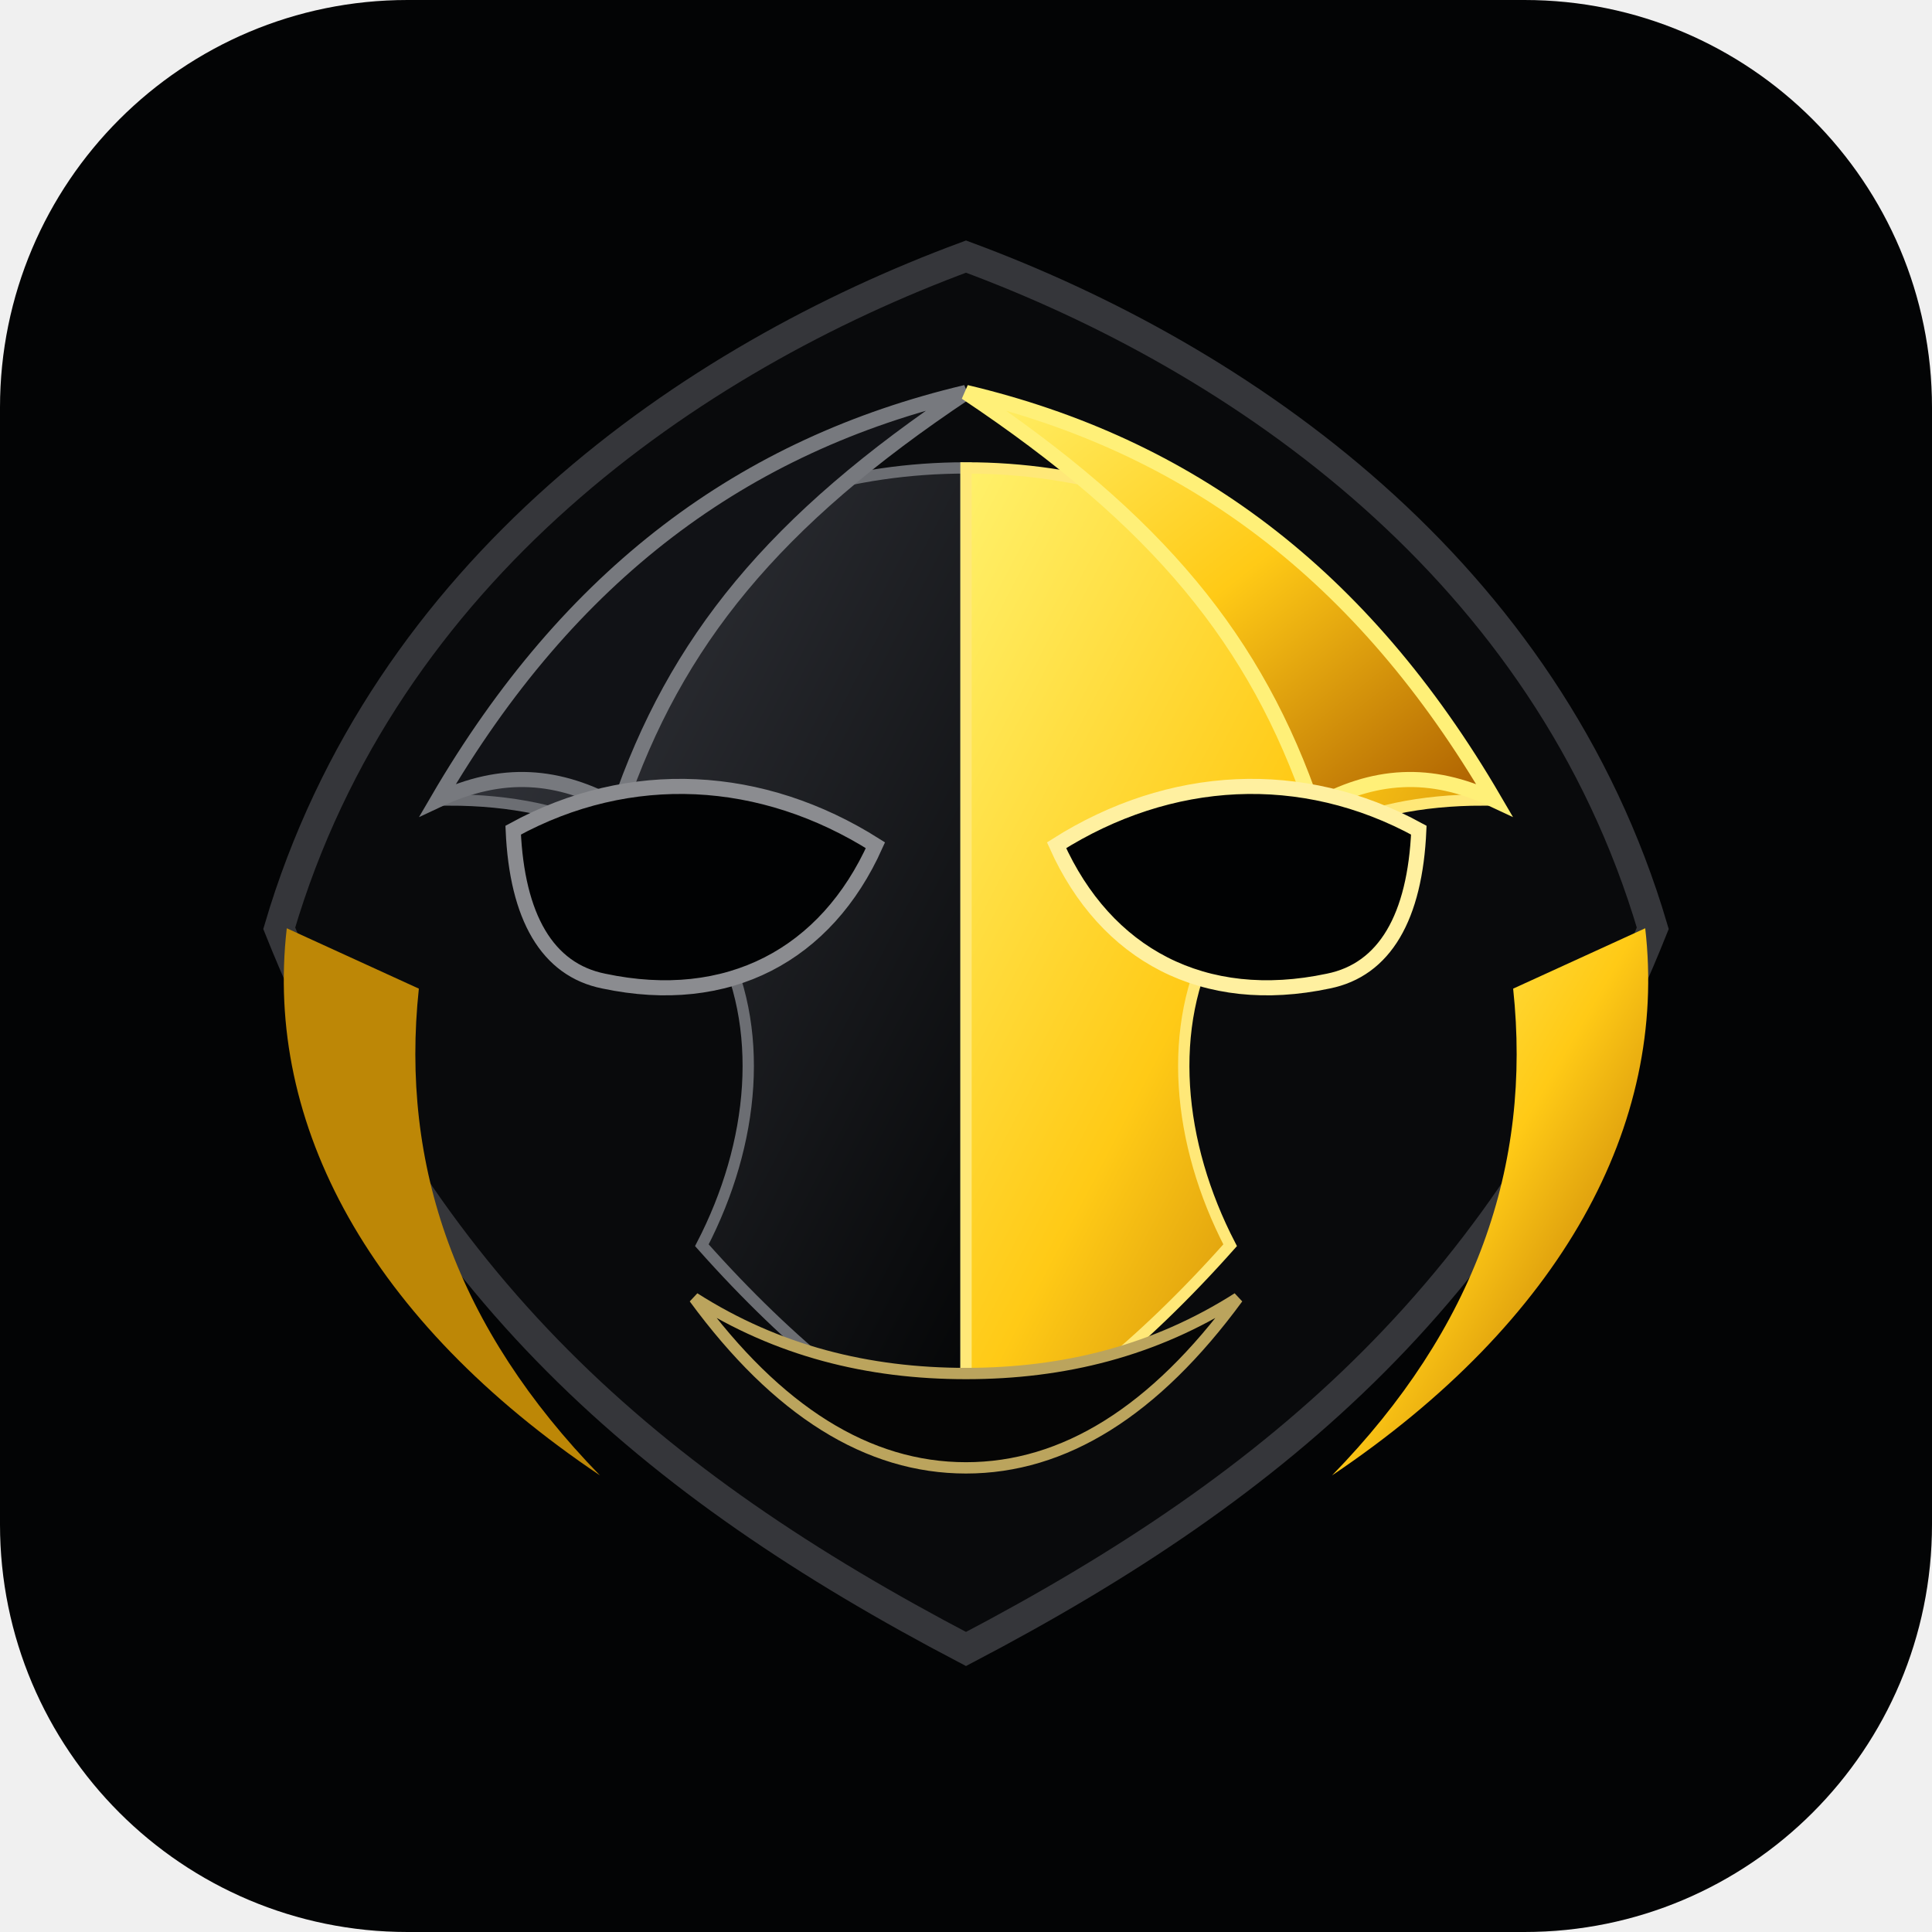
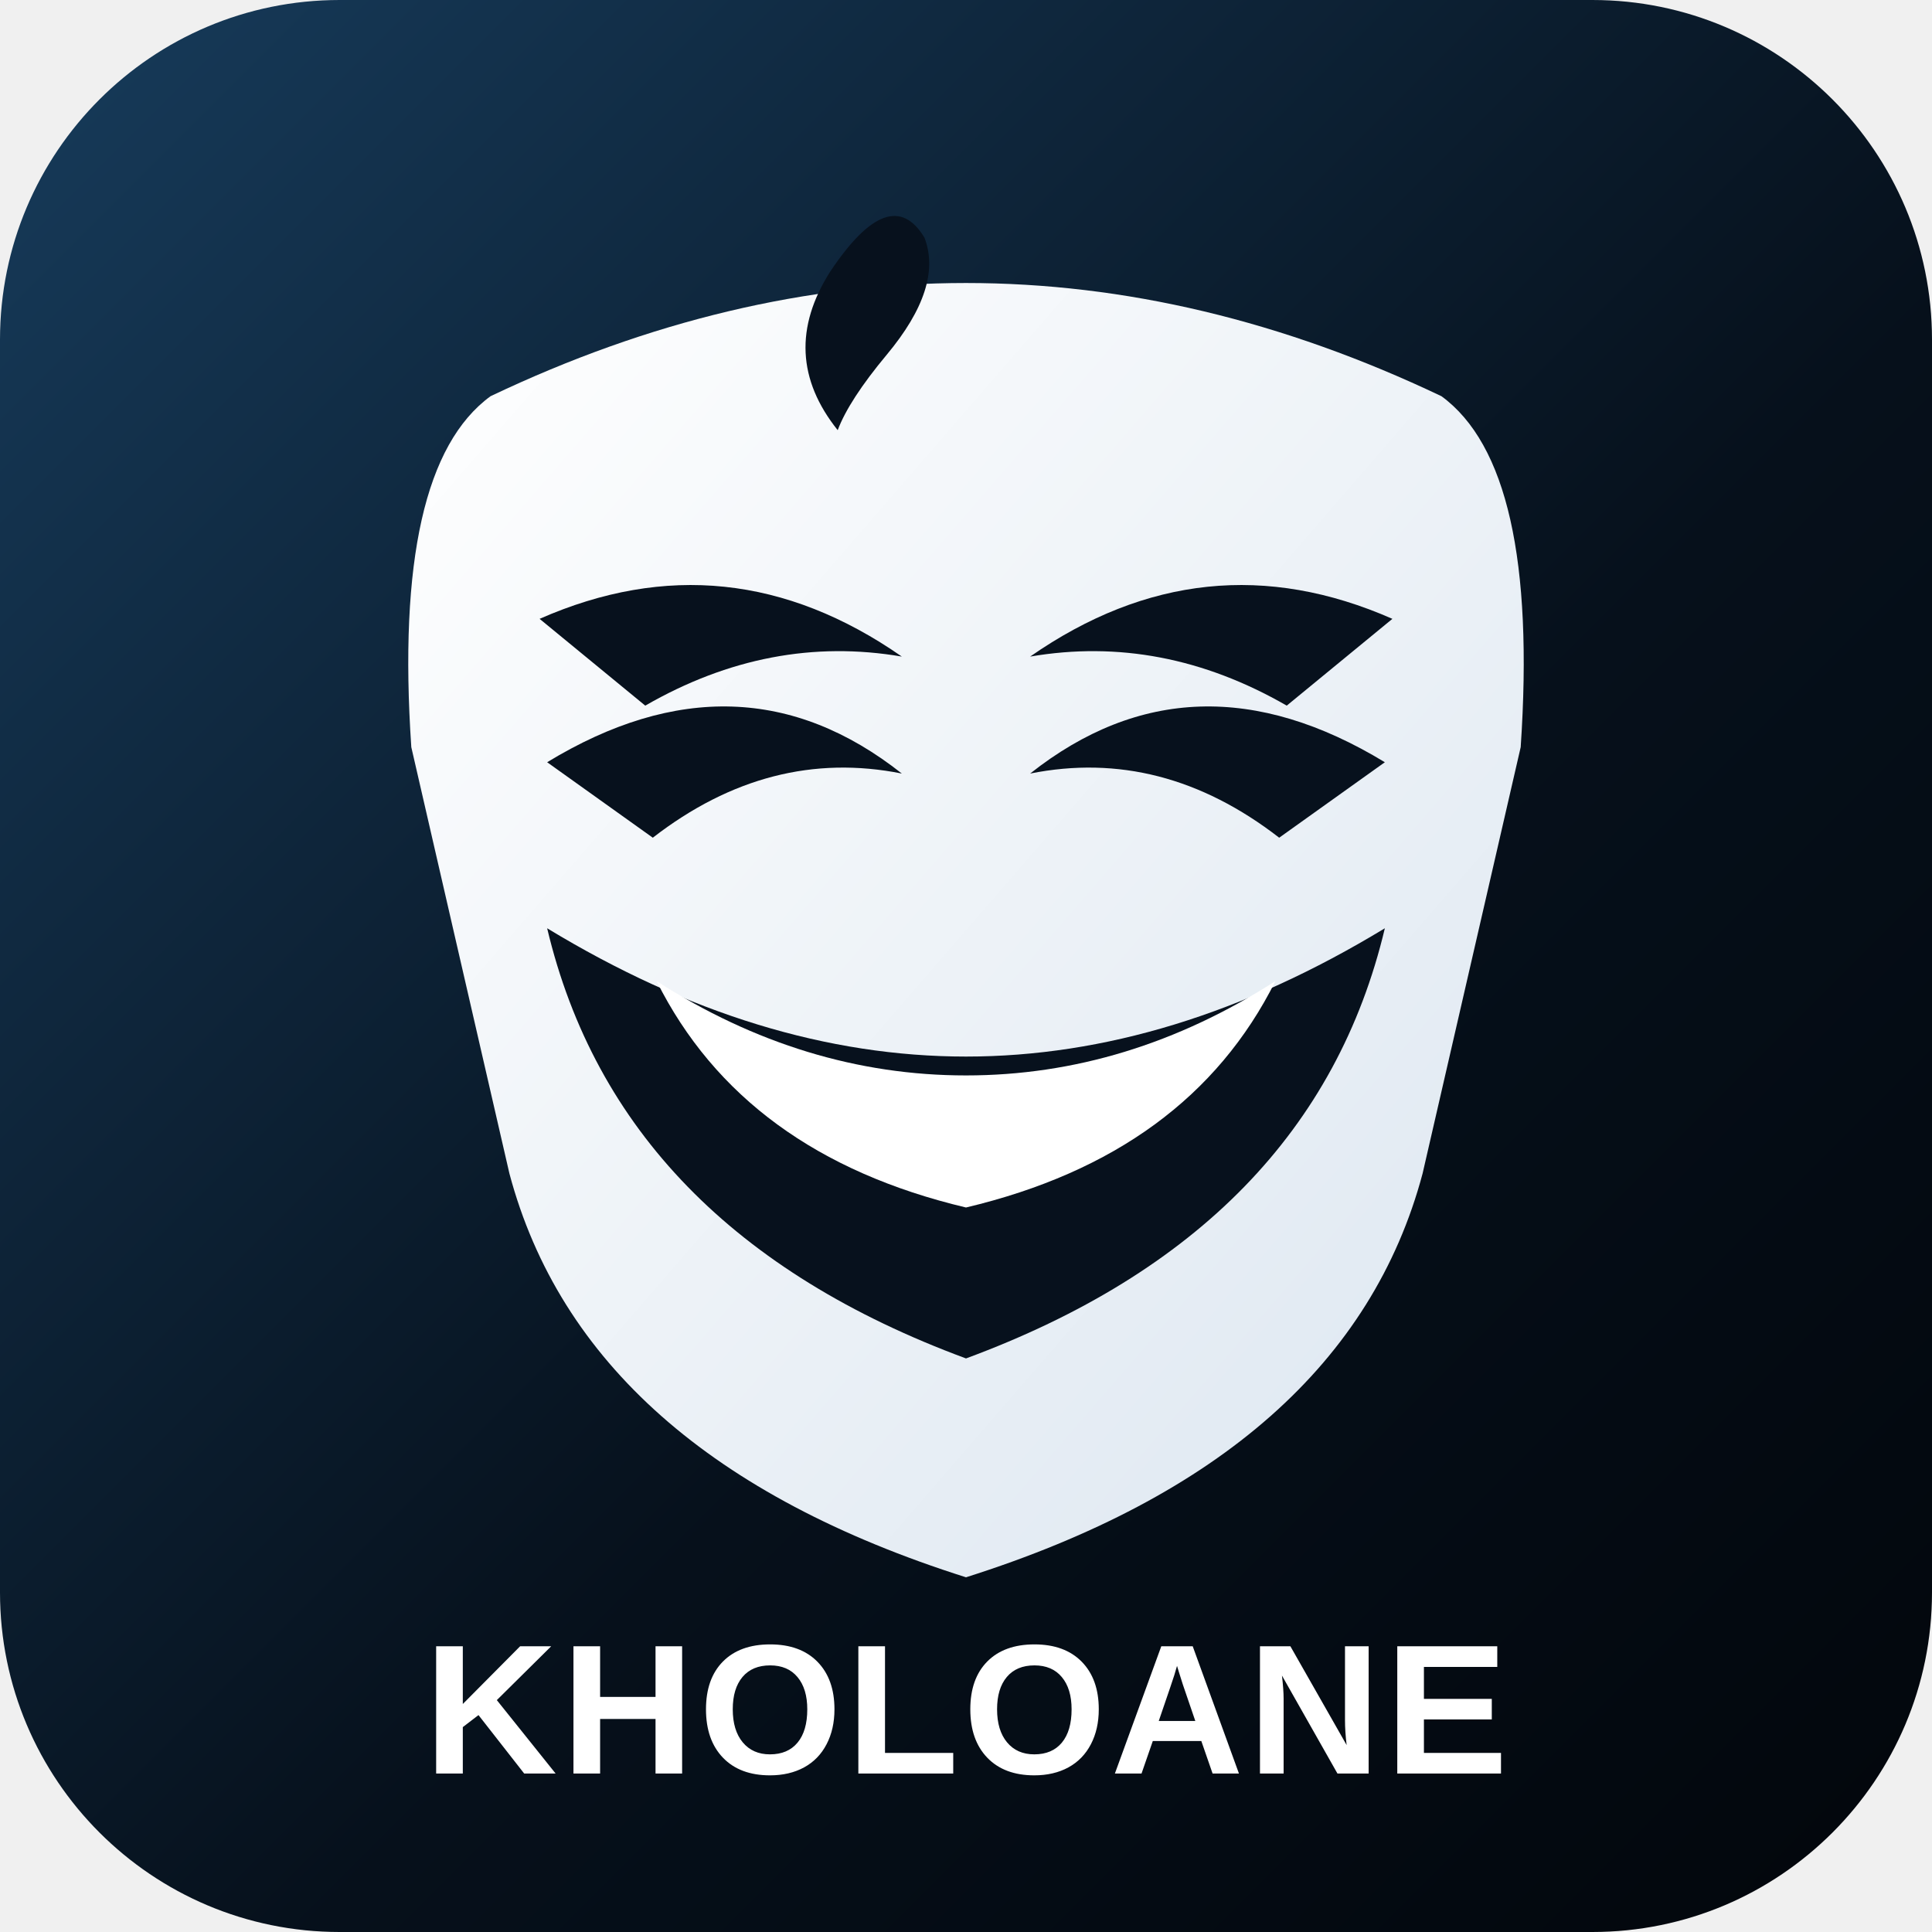
<svg xmlns="http://www.w3.org/2000/svg" viewBox="0 0 512 512">
  <defs>
-     <linearGradient id="g" x1="0" y1="0" x2="1" y2="1">
-       <stop stop-color="#fff16b" />
-       <stop offset=".48" stop-color="#ffca16" />
-       <stop offset="1" stop-color="#a85a00" />
+     <linearGradient id="bg" x1="0" y1="0" x2="1" y2="1">
+       <stop stop-color="#173c5c" />
+       <stop offset=".58" stop-color="#06101b" />
+       <stop offset="1" stop-color="#02060b" />
    </linearGradient>
-     <linearGradient id="d" x1="0" y1="0" x2="1" y2="1">
-       <stop stop-color="#393b42" />
-       <stop offset="1" stop-color="#030405" />
+     <linearGradient id="mask" x1="0" y1="0" x2="1" y2="1">
+       <stop stop-color="#fff" />
+       <stop offset="1" stop-color="#dce6f0" />
    </linearGradient>
  </defs>
-   <rect width="512" height="512" rx="108" fill="#030405" />
-   <path d="M74 246C102 151 183 95 256 68c73 27 154 83 182 178-38 95-98 147-182 191C172 393 112 341 74 246Z" fill="#090a0c" stroke="#35363a" stroke-width="8" />
-   <path d="M256 124c-61 0-111 35-137 88 33 0 57 12 71 36 13 24 10 55-4 82 24 27 47 45 70 57Z" fill="url(#d)" stroke="#6c6e73" stroke-width="3" />
-   <path d="M256 124c61 0 111 35 137 88-33 0-57 12-71 36-13 24-10 55 4 82-24 27-47 45-70 57Z" fill="url(#g)" stroke="#ffe878" stroke-width="3" />
-   <path d="M116 212c35-60 81-94 140-108-51 34-77 66-92 110-16-9-31-10-48-2Z" fill="#111216" stroke="#77797e" stroke-width="4" />
-   <path d="M396 212c-35-60-81-94-140-108 51 34 77 66 92 110 16-9 31-10 48-2Z" fill="url(#g)" stroke="#fff078" stroke-width="4" />
-   <path d="M136 220c31-17 66-15 96 4-13 29-39 43-72 36-15-3-23-17-24-40Z" fill="#010203" stroke="#8b8c90" stroke-width="4" />
-   <path d="M376 220c-31-17-66-15-96 4 13 29 39 43 72 36 15-3 23-17 24-40Z" fill="#010203" stroke="#fff0a0" stroke-width="4" />
-   <path d="M184 344c22 14 46 20 72 20s50-6 72-20c-22 30-46 45-72 45s-50-15-72-45Z" fill="#050505" stroke="#bba45d" stroke-width="3" />
-   <path d="M76 246c-6 52 22 104 83 145-38-39-53-82-48-129Z" fill="#bd8706" />
-   <path d="M436 246c6 52-22 104-83 145 38-39 53-82 48-129Z" fill="url(#g)" />
+   <rect width="512" height="512" rx="90" fill="url(#bg)" />
+   <path d="M130 105Q256 45 382 105Q408 124 403 198L377 311Q357 386 256 418Q155 386 135 311L109 198Q104 124 130 105Z" fill="url(#mask)" />
+   <path d="M143 164Q193 142 239 174Q204 168 171 187Z M273 174Q319 142 369 164L341 187Q308 168 273 174Z" fill="#07111d" />
+   <path d="M145 202Q196 171 239 205Q204 198 173 222Z M273 205Q316 171 367 202L339 222Q308 198 273 205Z" fill="#07111d" />
+   <path d="M145 246Q201 280 256 280Q311 280 367 246Q348 326 256 360Q164 326 145 246Z" fill="#07111d" />
+   <path d="M174 260Q213 285 256 285Q299 285 338 260Q315 306 256 320Q197 306 174 260Z" fill="#fff" />
+   <path d="M222 114Q206 94 220 72Q236 48 245 63Q250 76 235 94Q225 106 222 114Z" fill="#07111d" />
+   <text x="256" y="470" font-family="Arial,Helvetica,sans-serif" font-size="49" font-weight="800" text-anchor="middle" letter-spacing="1" fill="#fff">KHOLOANE</text>
</svg>
